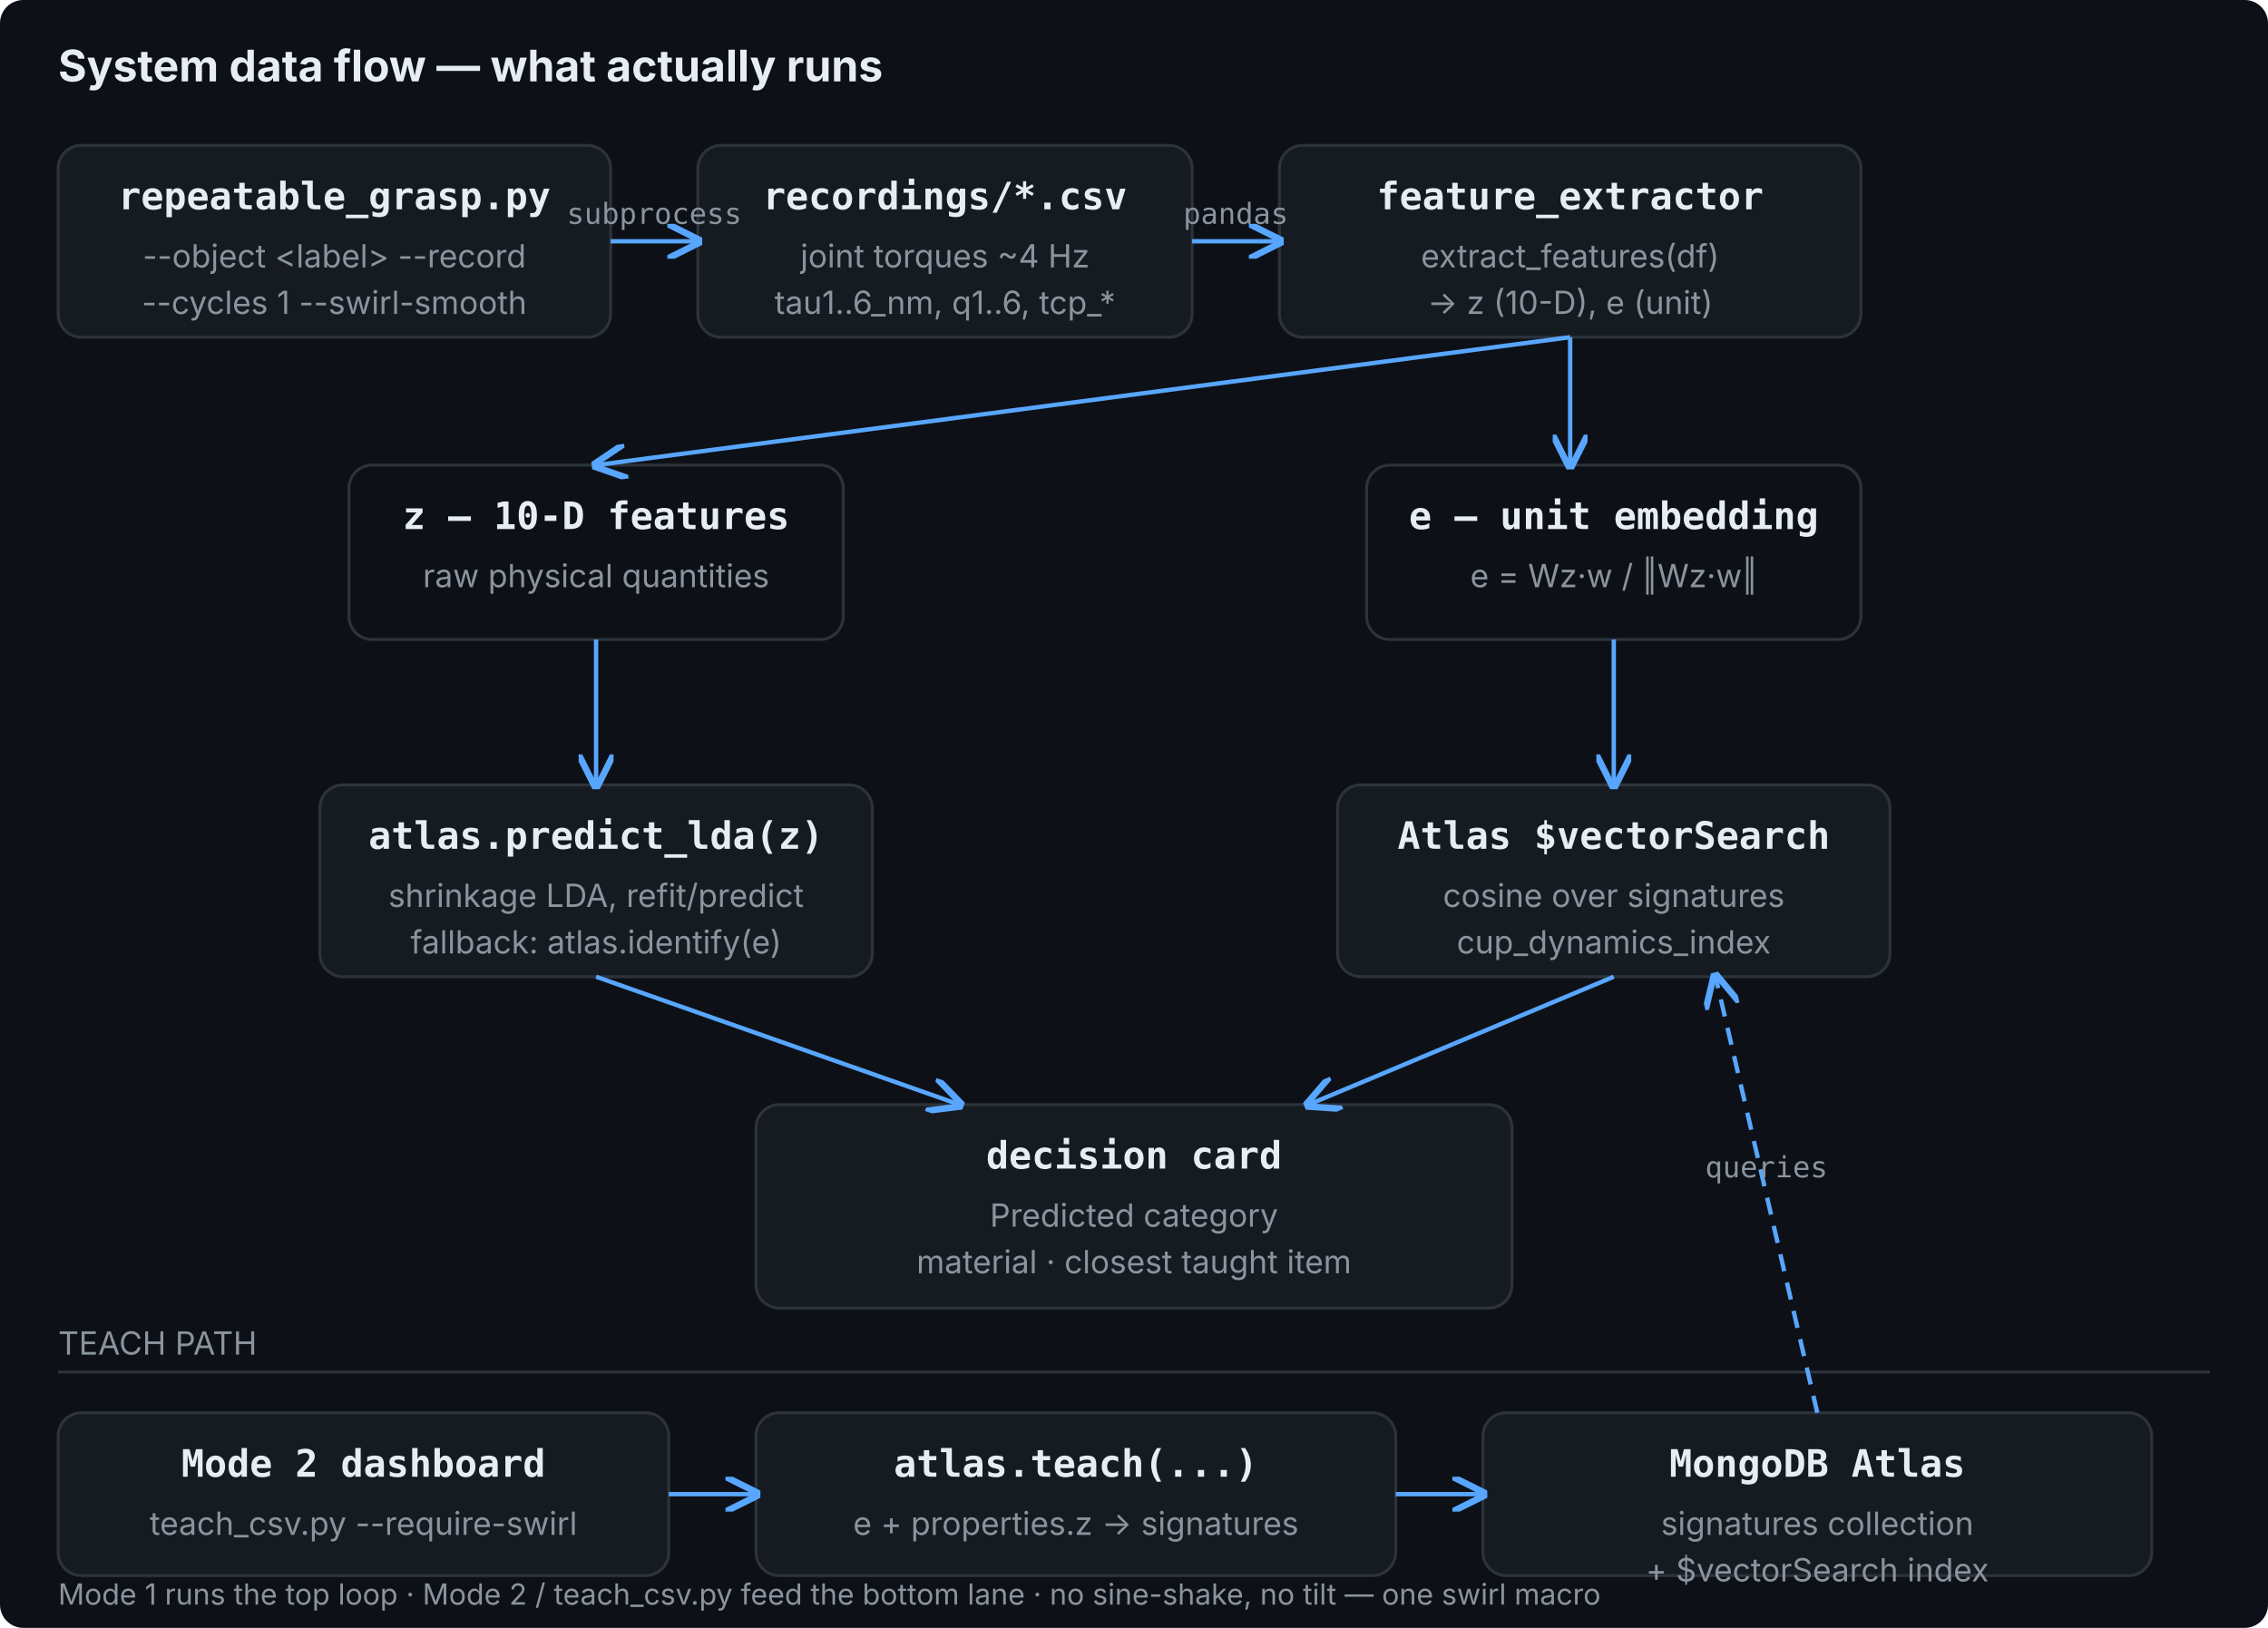
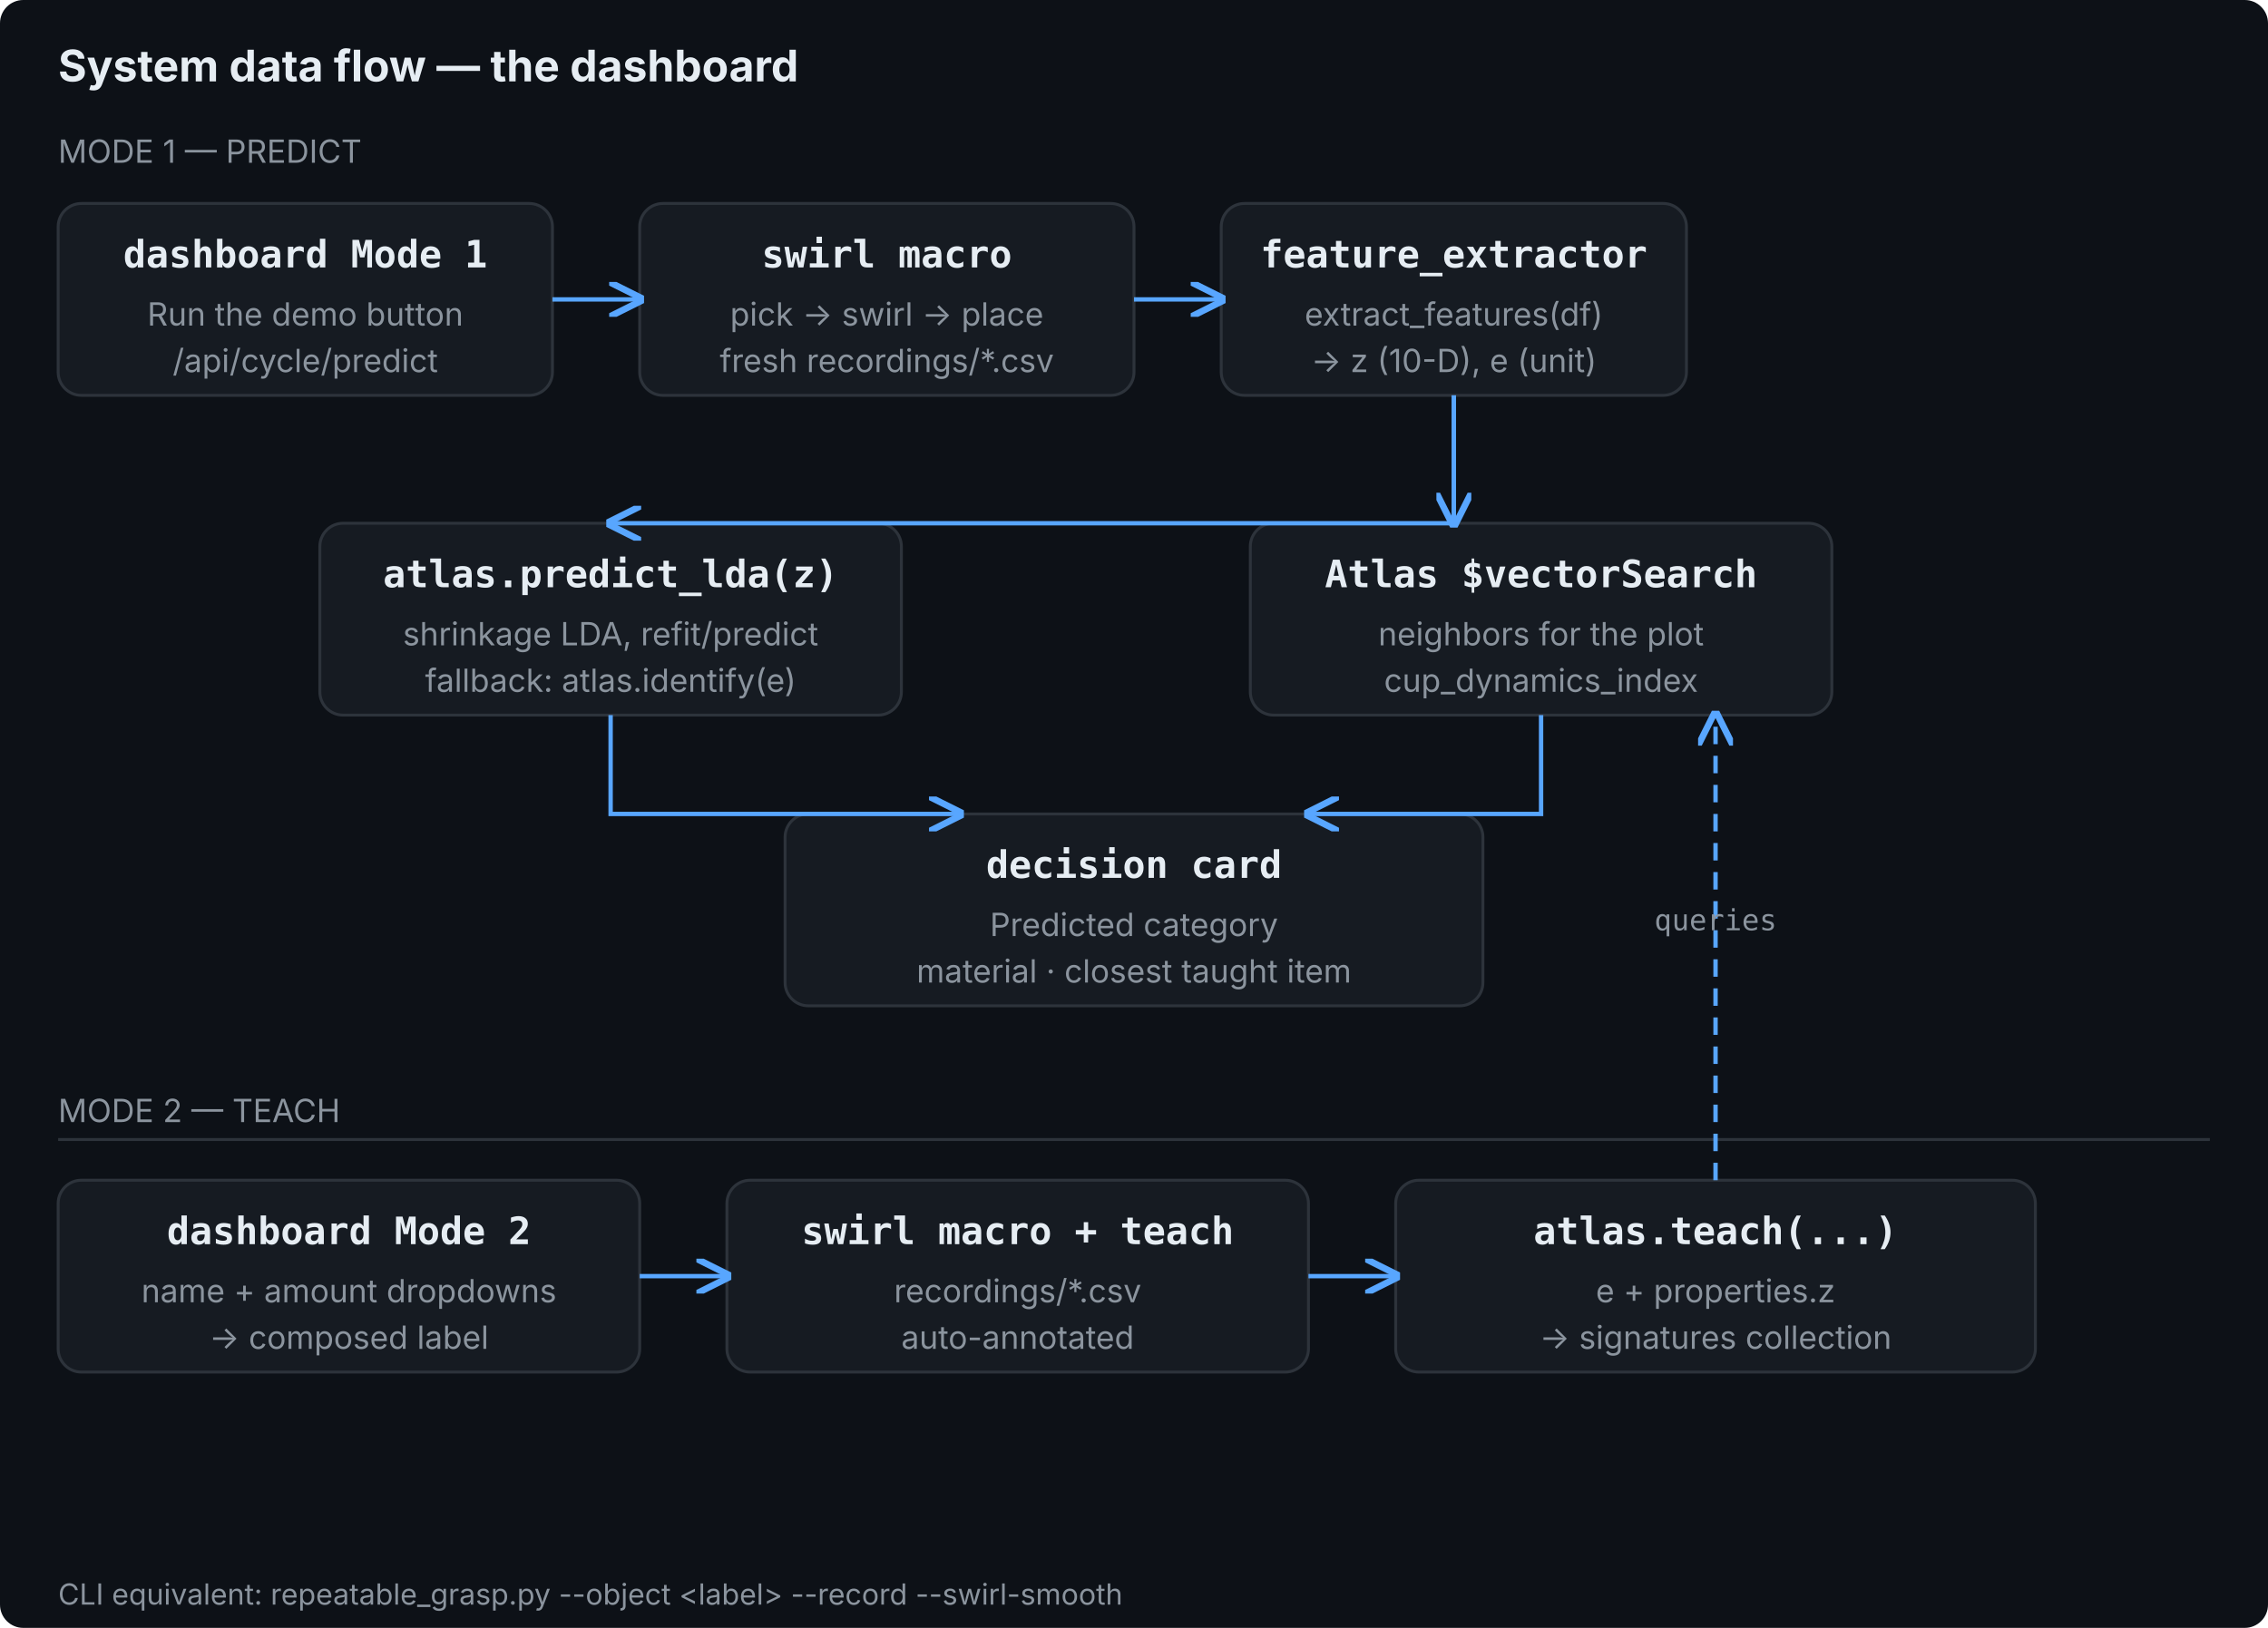
- <svg xmlns="http://www.w3.org/2000/svg" width="780" height="560" viewBox="0 0 780 560" font-family="-apple-system,BlinkMacSystemFont,'Segoe UI',sans-serif">
+ <svg xmlns="http://www.w3.org/2000/svg" width="780" height="560" viewBox="0 0 780 560" font-family="-apple-system,'Segoe UI',sans-serif">
  <rect width="780" height="560" fill="#0d1117" rx="8" />
-   <text x="20" y="28" font-size="15" font-weight="bold" fill="#e6edf3">System data flow — what actually runs</text>
-   <rect x="20" y="50" width="190" height="66" rx="8" fill="#161b22" stroke="#2d333b" />
-   <text x="115.0" y="72" text-anchor="middle" font-family="ui-monospace,SFMono-Regular,Menlo,Consolas,monospace" font-size="13" font-weight="bold" fill="#e6edf3">repeatable_grasp.py</text>
-   <text x="115.0" y="92" text-anchor="middle" font-size="11" fill="#8b949e">--object &lt;label&gt; --record</text>
-   <text x="115.0" y="108" text-anchor="middle" font-size="11" fill="#8b949e">--cycles 1 --swirl-smooth</text>
-   <rect x="240" y="50" width="170" height="66" rx="8" fill="#161b22" stroke="#2d333b" />
-   <text x="325.0" y="72" text-anchor="middle" font-family="ui-monospace,SFMono-Regular,Menlo,Consolas,monospace" font-size="13" font-weight="bold" fill="#e6edf3">recordings/*.csv</text>
-   <text x="325.0" y="92" text-anchor="middle" font-size="11" fill="#8b949e">joint torques ~4 Hz</text>
-   <text x="325.0" y="108" text-anchor="middle" font-size="11" fill="#8b949e">tau1..6_nm, q1..6, tcp_*</text>
-   <rect x="440" y="50" width="200" height="66" rx="8" fill="#161b22" stroke="#2d333b" />
-   <text x="540.0" y="72" text-anchor="middle" font-family="ui-monospace,SFMono-Regular,Menlo,Consolas,monospace" font-size="13" font-weight="bold" fill="#e6edf3">feature_extractor</text>
-   <text x="540.0" y="92" text-anchor="middle" font-size="11" fill="#8b949e">extract_features(df)</text>
-   <text x="540.0" y="108" text-anchor="middle" font-size="11" fill="#8b949e">→ z (10-D), e (unit)</text>
+   <text x="20" y="28" font-size="15" font-weight="bold" fill="#e6edf3">System data flow — the dashboard</text>
+   <text x="20" y="56" font-size="11" fill="#8b949e">MODE 1 — PREDICT</text>
+   <rect x="20" y="70" width="170" height="66" rx="8" fill="#161b22" stroke="#2d333b" />
+   <text x="105.0" y="92" text-anchor="middle" font-family="ui-monospace,Menlo,Consolas,monospace" font-size="13" font-weight="bold" fill="#e6edf3">dashboard Mode 1</text>
+   <text x="105.0" y="112" text-anchor="middle" font-size="11" fill="#8b949e">Run the demo button</text>
+   <text x="105.0" y="128" text-anchor="middle" font-size="11" fill="#8b949e">/api/cycle/predict</text>
+   <rect x="220" y="70" width="170" height="66" rx="8" fill="#161b22" stroke="#2d333b" />
+   <text x="305.0" y="92" text-anchor="middle" font-family="ui-monospace,Menlo,Consolas,monospace" font-size="13" font-weight="bold" fill="#e6edf3">swirl macro</text>
+   <text x="305.0" y="112" text-anchor="middle" font-size="11" fill="#8b949e">pick → swirl → place</text>
+   <text x="305.0" y="128" text-anchor="middle" font-size="11" fill="#8b949e">fresh recordings/*.csv</text>
+   <rect x="420" y="70" width="160" height="66" rx="8" fill="#161b22" stroke="#2d333b" />
+   <text x="500.0" y="92" text-anchor="middle" font-family="ui-monospace,Menlo,Consolas,monospace" font-size="13" font-weight="bold" fill="#e6edf3">feature_extractor</text>
+   <text x="500.0" y="112" text-anchor="middle" font-size="11" fill="#8b949e">extract_features(df)</text>
+   <text x="500.0" y="128" text-anchor="middle" font-size="11" fill="#8b949e">→ z (10-D), e (unit)</text>
  <defs>
    <marker id="ah_58a6ff" markerWidth="8" markerHeight="8" refX="7" refY="4" orient="auto">
      <path d="M0,0 L8,4 L0,8" fill="none" stroke="#58a6ff" stroke-width="1.5" />
    </marker>
  </defs>
-   <line x1="210" y1="83" x2="240" y2="83" stroke="#58a6ff" stroke-width="1.5" marker-end="url(#ah_58a6ff)" />
-   <text x="225.0" y="77.0" text-anchor="middle" font-size="10" fill="#8b949e" font-family="ui-monospace,SFMono-Regular,Menlo,Consolas,monospace">subprocess</text>
-   <defs>
-     <marker id="ah_58a6ff" markerWidth="8" markerHeight="8" refX="7" refY="4" orient="auto">
-       <path d="M0,0 L8,4 L0,8" fill="none" stroke="#58a6ff" stroke-width="1.5" />
-     </marker>
-   </defs>
-   <line x1="410" y1="83" x2="440" y2="83" stroke="#58a6ff" stroke-width="1.5" marker-end="url(#ah_58a6ff)" />
-   <text x="425.0" y="77.0" text-anchor="middle" font-size="10" fill="#8b949e" font-family="ui-monospace,SFMono-Regular,Menlo,Consolas,monospace">pandas</text>
-   <rect x="120" y="160" width="170" height="60" rx="8" fill="#0d1117" stroke="#2d333b" />
-   <text x="205.0" y="182" text-anchor="middle" font-family="ui-monospace,SFMono-Regular,Menlo,Consolas,monospace" font-size="13" font-weight="bold" fill="#e6edf3">z — 10-D features</text>
-   <text x="205.0" y="202" text-anchor="middle" font-size="11" fill="#8b949e">raw physical quantities</text>
-   <rect x="470" y="160" width="170" height="60" rx="8" fill="#0d1117" stroke="#2d333b" />
-   <text x="555.0" y="182" text-anchor="middle" font-family="ui-monospace,SFMono-Regular,Menlo,Consolas,monospace" font-size="13" font-weight="bold" fill="#e6edf3">e — unit embedding</text>
-   <text x="555.0" y="202" text-anchor="middle" font-size="11" fill="#8b949e">e = Wz·w / ‖Wz·w‖</text>
-   <defs>
-     <marker id="ah_58a6ff" markerWidth="8" markerHeight="8" refX="7" refY="4" orient="auto">
-       <path d="M0,0 L8,4 L0,8" fill="none" stroke="#58a6ff" stroke-width="1.5" />
-     </marker>
-   </defs>
-   <line x1="540" y1="116" x2="540" y2="160" stroke="#58a6ff" stroke-width="1.5" marker-end="url(#ah_58a6ff)" />
-   <defs>
-     <marker id="ah_58a6ff" markerWidth="8" markerHeight="8" refX="7" refY="4" orient="auto">
-       <path d="M0,0 L8,4 L0,8" fill="none" stroke="#58a6ff" stroke-width="1.5" />
-     </marker>
-   </defs>
-   <line x1="540" y1="116" x2="205" y2="160" stroke="#58a6ff" stroke-width="1.5" marker-end="url(#ah_58a6ff)" />
-   <rect x="110" y="270" width="190" height="66" rx="8" fill="#161b22" stroke="#2d333b" />
-   <text x="205.0" y="292" text-anchor="middle" font-family="ui-monospace,SFMono-Regular,Menlo,Consolas,monospace" font-size="13" font-weight="bold" fill="#e6edf3">atlas.predict_lda(z)</text>
-   <text x="205.0" y="312" text-anchor="middle" font-size="11" fill="#8b949e">shrinkage LDA, refit/predict</text>
-   <text x="205.0" y="328" text-anchor="middle" font-size="11" fill="#8b949e">fallback: atlas.identify(e)</text>
-   <rect x="460" y="270" width="190" height="66" rx="8" fill="#161b22" stroke="#2d333b" />
-   <text x="555.0" y="292" text-anchor="middle" font-family="ui-monospace,SFMono-Regular,Menlo,Consolas,monospace" font-size="13" font-weight="bold" fill="#e6edf3">Atlas $vectorSearch</text>
-   <text x="555.0" y="312" text-anchor="middle" font-size="11" fill="#8b949e">cosine over signatures</text>
-   <text x="555.0" y="328" text-anchor="middle" font-size="11" fill="#8b949e">cup_dynamics_index</text>
-   <defs>
-     <marker id="ah_58a6ff" markerWidth="8" markerHeight="8" refX="7" refY="4" orient="auto">
-       <path d="M0,0 L8,4 L0,8" fill="none" stroke="#58a6ff" stroke-width="1.5" />
-     </marker>
-   </defs>
-   <line x1="205" y1="220" x2="205" y2="270" stroke="#58a6ff" stroke-width="1.5" marker-end="url(#ah_58a6ff)" />
-   <defs>
-     <marker id="ah_58a6ff" markerWidth="8" markerHeight="8" refX="7" refY="4" orient="auto">
-       <path d="M0,0 L8,4 L0,8" fill="none" stroke="#58a6ff" stroke-width="1.5" />
-     </marker>
-   </defs>
-   <line x1="555" y1="220" x2="555" y2="270" stroke="#58a6ff" stroke-width="1.5" marker-end="url(#ah_58a6ff)" />
-   <rect x="260" y="380" width="260" height="70" rx="8" fill="#161b22" stroke="#2d333b" />
-   <text x="390.0" y="402" text-anchor="middle" font-family="ui-monospace,SFMono-Regular,Menlo,Consolas,monospace" font-size="13" font-weight="bold" fill="#e6edf3">decision card</text>
-   <text x="390.0" y="422" text-anchor="middle" font-size="11" fill="#8b949e">Predicted category</text>
-   <text x="390.0" y="438" text-anchor="middle" font-size="11" fill="#8b949e">material · closest taught item</text>
-   <defs>
-     <marker id="ah_58a6ff" markerWidth="8" markerHeight="8" refX="7" refY="4" orient="auto">
-       <path d="M0,0 L8,4 L0,8" fill="none" stroke="#58a6ff" stroke-width="1.5" />
-     </marker>
-   </defs>
-   <line x1="205" y1="336" x2="330" y2="380" stroke="#58a6ff" stroke-width="1.5" marker-end="url(#ah_58a6ff)" />
-   <defs>
-     <marker id="ah_58a6ff" markerWidth="8" markerHeight="8" refX="7" refY="4" orient="auto">
-       <path d="M0,0 L8,4 L0,8" fill="none" stroke="#58a6ff" stroke-width="1.5" />
-     </marker>
-   </defs>
-   <line x1="555" y1="336" x2="450" y2="380" stroke="#58a6ff" stroke-width="1.5" marker-end="url(#ah_58a6ff)" />
-   <line x1="20" y1="472" x2="760" y2="472" stroke="#2d333b" />
-   <text x="20" y="466" font-size="11" fill="#8b949e">TEACH PATH</text>
-   <rect x="20" y="486" width="210" height="56" rx="8" fill="#161b22" stroke="#2d333b" />
-   <text x="125.0" y="508" text-anchor="middle" font-family="ui-monospace,SFMono-Regular,Menlo,Consolas,monospace" font-size="13" font-weight="bold" fill="#e6edf3">Mode 2 dashboard</text>
-   <text x="125.0" y="528" text-anchor="middle" font-size="11" fill="#8b949e">teach_csv.py --require-swirl</text>
-   <rect x="260" y="486" width="220" height="56" rx="8" fill="#161b22" stroke="#2d333b" />
-   <text x="370.0" y="508" text-anchor="middle" font-family="ui-monospace,SFMono-Regular,Menlo,Consolas,monospace" font-size="13" font-weight="bold" fill="#e6edf3">atlas.teach(...)</text>
-   <text x="370.0" y="528" text-anchor="middle" font-size="11" fill="#8b949e">e + properties.z → signatures</text>
-   <rect x="510" y="486" width="230" height="56" rx="8" fill="#161b22" stroke="#2d333b" />
-   <text x="625.0" y="508" text-anchor="middle" font-family="ui-monospace,SFMono-Regular,Menlo,Consolas,monospace" font-size="13" font-weight="bold" fill="#e6edf3">MongoDB Atlas</text>
-   <text x="625.0" y="528" text-anchor="middle" font-size="11" fill="#8b949e">signatures collection</text>
-   <text x="625.0" y="544" text-anchor="middle" font-size="11" fill="#8b949e">+ $vectorSearch index</text>
-   <defs>
-     <marker id="ah_58a6ff" markerWidth="8" markerHeight="8" refX="7" refY="4" orient="auto">
-       <path d="M0,0 L8,4 L0,8" fill="none" stroke="#58a6ff" stroke-width="1.5" />
-     </marker>
-   </defs>
-   <line x1="230" y1="514" x2="260" y2="514" stroke="#58a6ff" stroke-width="1.5" marker-end="url(#ah_58a6ff)" />
-   <defs>
-     <marker id="ah_58a6ff" markerWidth="8" markerHeight="8" refX="7" refY="4" orient="auto">
-       <path d="M0,0 L8,4 L0,8" fill="none" stroke="#58a6ff" stroke-width="1.5" />
-     </marker>
-   </defs>
-   <line x1="480" y1="514" x2="510" y2="514" stroke="#58a6ff" stroke-width="1.5" marker-end="url(#ah_58a6ff)" />
-   <defs>
-     <marker id="ah_58a6ff" markerWidth="8" markerHeight="8" refX="7" refY="4" orient="auto">
-       <path d="M0,0 L8,4 L0,8" fill="none" stroke="#58a6ff" stroke-width="1.5" />
-     </marker>
-   </defs>
-   <line x1="625" y1="486" x2="590" y2="336" stroke="#58a6ff" stroke-width="1.5" stroke-dasharray="6,4" marker-end="url(#ah_58a6ff)" />
-   <text x="607.5" y="405.0" text-anchor="middle" font-size="10" fill="#8b949e" font-family="ui-monospace,SFMono-Regular,Menlo,Consolas,monospace">queries</text>
-   <text x="20" y="552" font-size="10" fill="#8b949e">Mode 1 runs the top loop · Mode 2 / teach_csv.py feed the bottom lane · no sine-shake, no tilt — one swirl macro</text>
+   <path d="M190,103 L220,103" fill="none" stroke="#58a6ff" stroke-width="1.5" marker-end="url(#ah_58a6ff)" />
+   <path d="M390,103 L420,103" fill="none" stroke="#58a6ff" stroke-width="1.5" marker-end="url(#ah_58a6ff)" />
+   <rect x="110" y="180" width="200" height="66" rx="8" fill="#161b22" stroke="#2d333b" />
+   <text x="210.0" y="202" text-anchor="middle" font-family="ui-monospace,Menlo,Consolas,monospace" font-size="13" font-weight="bold" fill="#e6edf3">atlas.predict_lda(z)</text>
+   <text x="210.0" y="222" text-anchor="middle" font-size="11" fill="#8b949e">shrinkage LDA, refit/predict</text>
+   <text x="210.0" y="238" text-anchor="middle" font-size="11" fill="#8b949e">fallback: atlas.identify(e)</text>
+   <rect x="430" y="180" width="200" height="66" rx="8" fill="#161b22" stroke="#2d333b" />
+   <text x="530.0" y="202" text-anchor="middle" font-family="ui-monospace,Menlo,Consolas,monospace" font-size="13" font-weight="bold" fill="#e6edf3">Atlas $vectorSearch</text>
+   <text x="530.0" y="222" text-anchor="middle" font-size="11" fill="#8b949e">neighbors for the plot</text>
+   <text x="530.0" y="238" text-anchor="middle" font-size="11" fill="#8b949e">cup_dynamics_index</text>
+   <path d="M500,136 L500,180" fill="none" stroke="#58a6ff" stroke-width="1.5" marker-end="url(#ah_58a6ff)" />
+   <path d="M500,136 V180 H210" fill="none" stroke="#58a6ff" stroke-width="1.5" marker-end="url(#ah_58a6ff)" />
+   <rect x="270" y="280" width="240" height="66" rx="8" fill="#161b22" stroke="#2d333b" />
+   <text x="390.0" y="302" text-anchor="middle" font-family="ui-monospace,Menlo,Consolas,monospace" font-size="13" font-weight="bold" fill="#e6edf3">decision card</text>
+   <text x="390.0" y="322" text-anchor="middle" font-size="11" fill="#8b949e">Predicted category</text>
+   <text x="390.0" y="338" text-anchor="middle" font-size="11" fill="#8b949e">material · closest taught item</text>
+   <path d="M210,246 V280 H330" fill="none" stroke="#58a6ff" stroke-width="1.5" marker-end="url(#ah_58a6ff)" />
+   <path d="M530,246 V280 H450" fill="none" stroke="#58a6ff" stroke-width="1.5" marker-end="url(#ah_58a6ff)" />
+   <line x1="20" y1="392" x2="760" y2="392" stroke="#2d333b" />
+   <text x="20" y="386" font-size="11" fill="#8b949e">MODE 2 — TEACH</text>
+   <rect x="20" y="406" width="200" height="66" rx="8" fill="#161b22" stroke="#2d333b" />
+   <text x="120.0" y="428" text-anchor="middle" font-family="ui-monospace,Menlo,Consolas,monospace" font-size="13" font-weight="bold" fill="#e6edf3">dashboard Mode 2</text>
+   <text x="120.0" y="448" text-anchor="middle" font-size="11" fill="#8b949e">name + amount dropdowns</text>
+   <text x="120.0" y="464" text-anchor="middle" font-size="11" fill="#8b949e">→ composed label</text>
+   <rect x="250" y="406" width="200" height="66" rx="8" fill="#161b22" stroke="#2d333b" />
+   <text x="350.0" y="428" text-anchor="middle" font-family="ui-monospace,Menlo,Consolas,monospace" font-size="13" font-weight="bold" fill="#e6edf3">swirl macro + teach</text>
+   <text x="350.0" y="448" text-anchor="middle" font-size="11" fill="#8b949e">recordings/*.csv</text>
+   <text x="350.0" y="464" text-anchor="middle" font-size="11" fill="#8b949e">auto-annotated</text>
+   <rect x="480" y="406" width="220" height="66" rx="8" fill="#161b22" stroke="#2d333b" />
+   <text x="590.0" y="428" text-anchor="middle" font-family="ui-monospace,Menlo,Consolas,monospace" font-size="13" font-weight="bold" fill="#e6edf3">atlas.teach(...)</text>
+   <text x="590.0" y="448" text-anchor="middle" font-size="11" fill="#8b949e">e + properties.z</text>
+   <text x="590.0" y="464" text-anchor="middle" font-size="11" fill="#8b949e">→ signatures collection</text>
+   <path d="M220,439 L250,439" fill="none" stroke="#58a6ff" stroke-width="1.5" marker-end="url(#ah_58a6ff)" />
+   <path d="M450,439 L480,439" fill="none" stroke="#58a6ff" stroke-width="1.5" marker-end="url(#ah_58a6ff)" />
+   <path d="M590,406 V246 H590" fill="none" stroke="#58a6ff" stroke-width="1.5" stroke-dasharray="6,4" marker-end="url(#ah_58a6ff)" />
+   <text x="590.0" y="320.0" text-anchor="middle" font-size="10" fill="#8b949e" font-family="ui-monospace,Menlo,Consolas,monospace">queries</text>
+   <text x="20" y="552" font-size="10" fill="#8b949e">CLI equivalent: repeatable_grasp.py --object &lt;label&gt; --record --swirl-smooth</text>
</svg>
